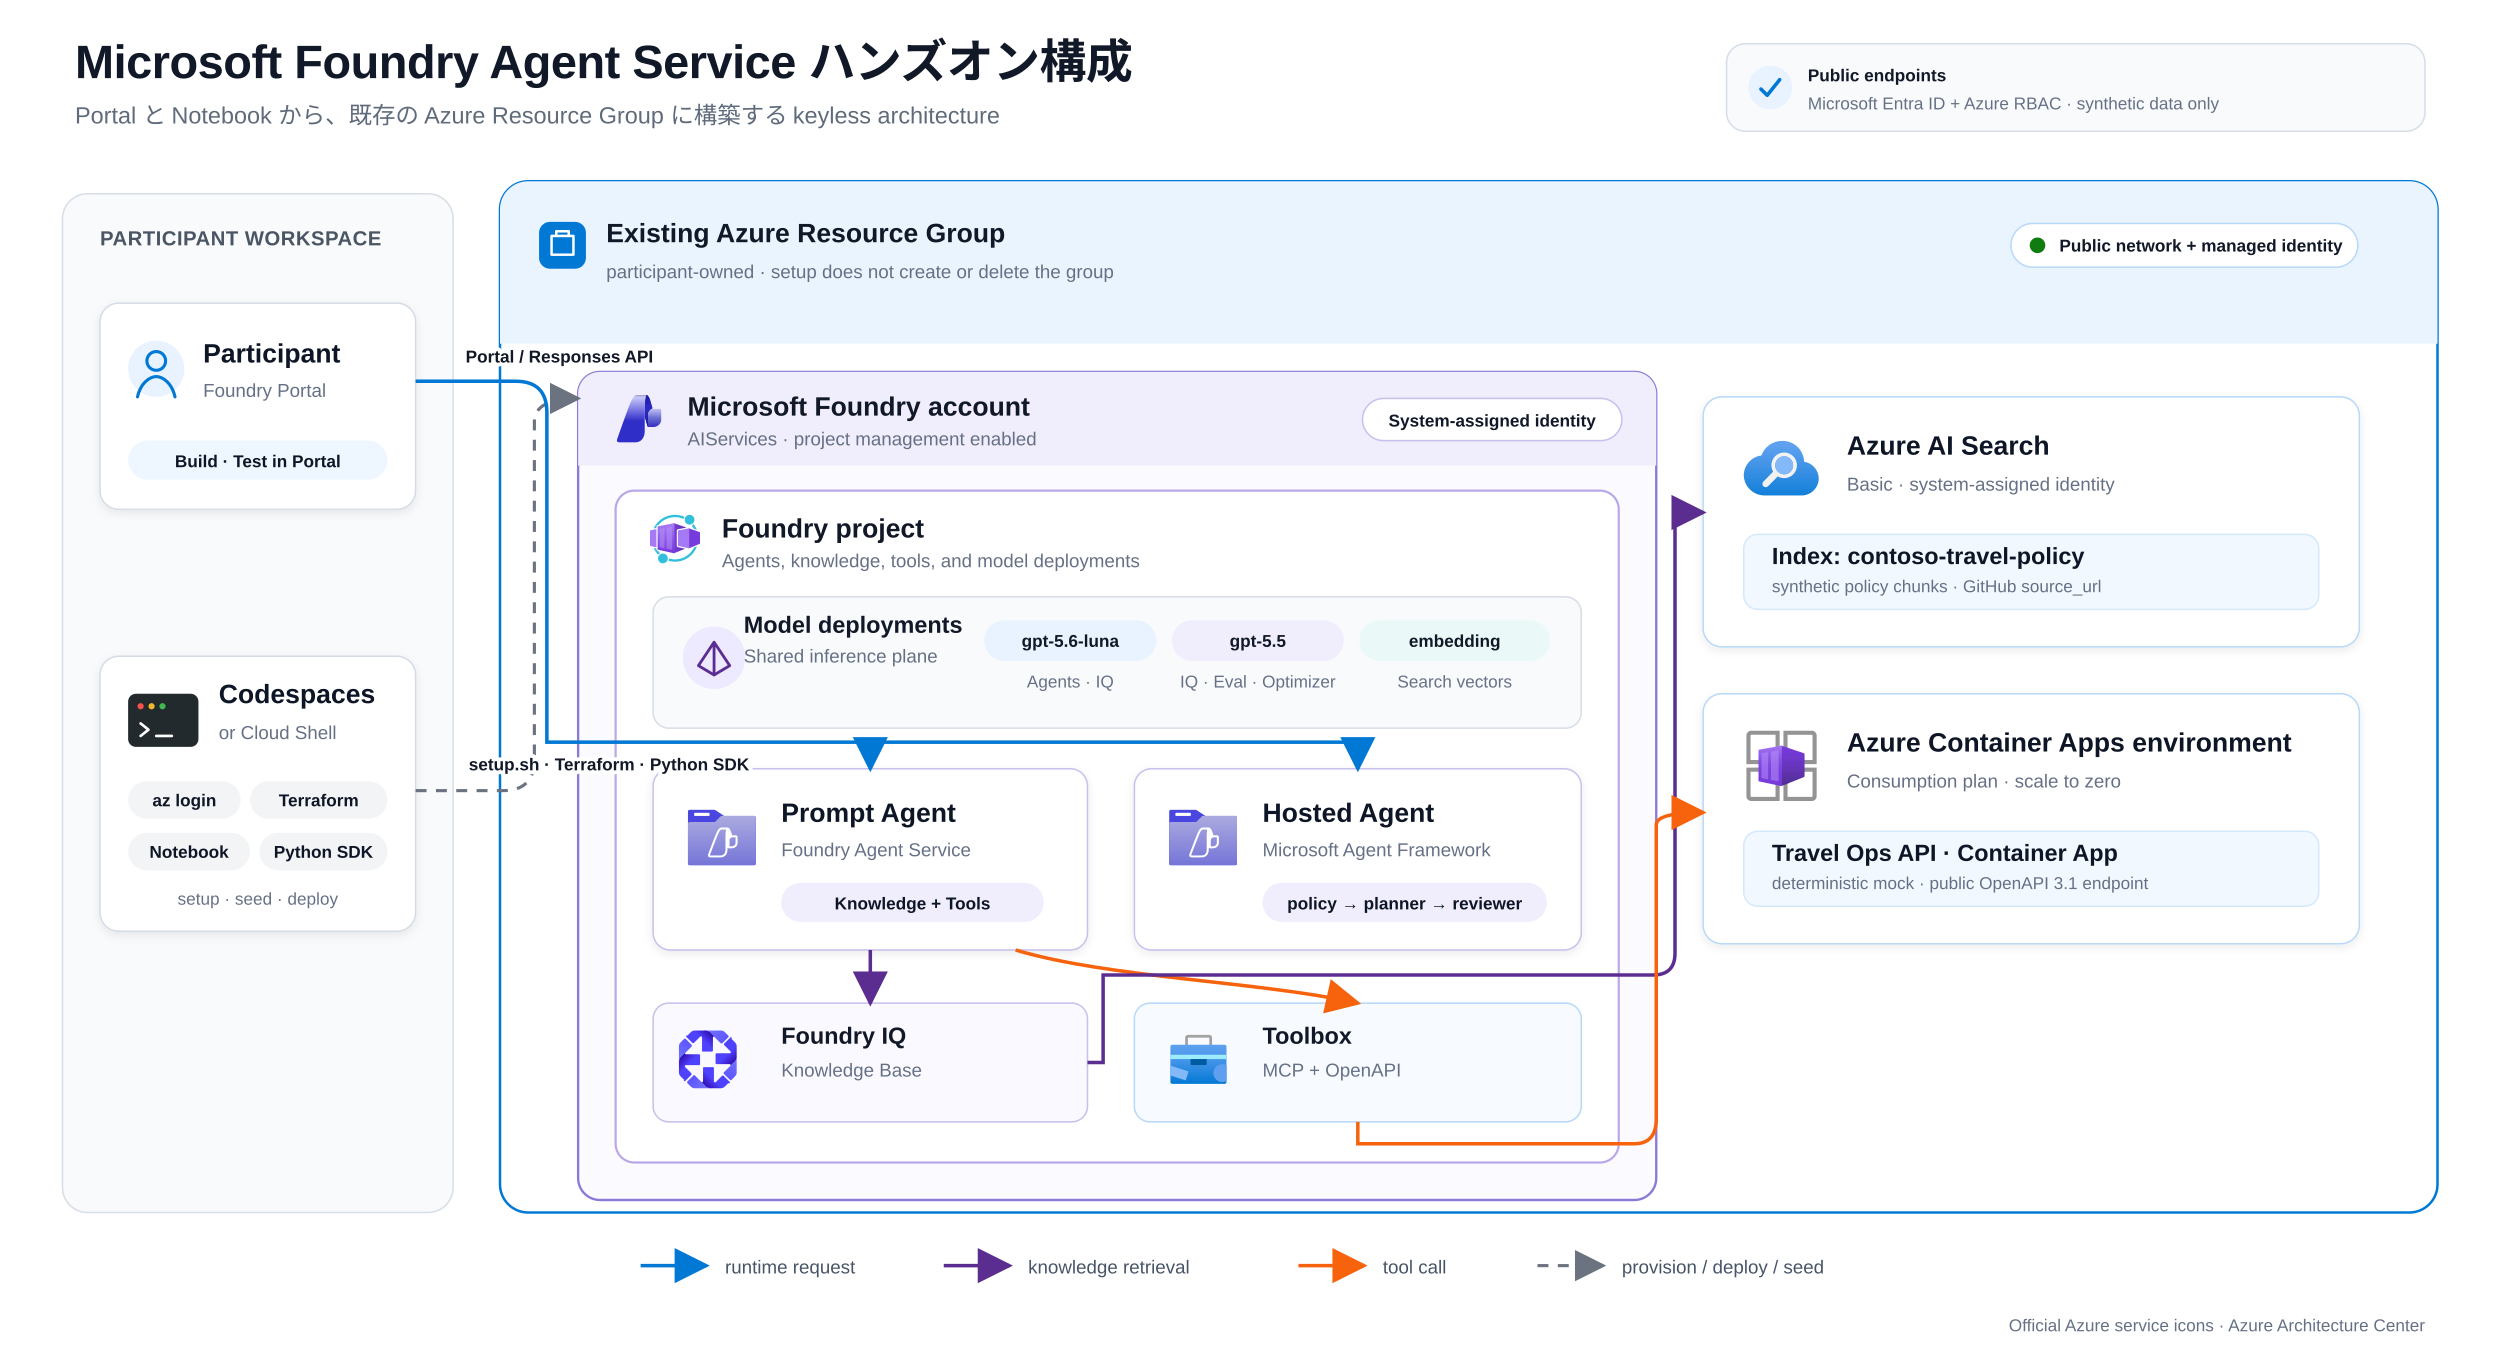
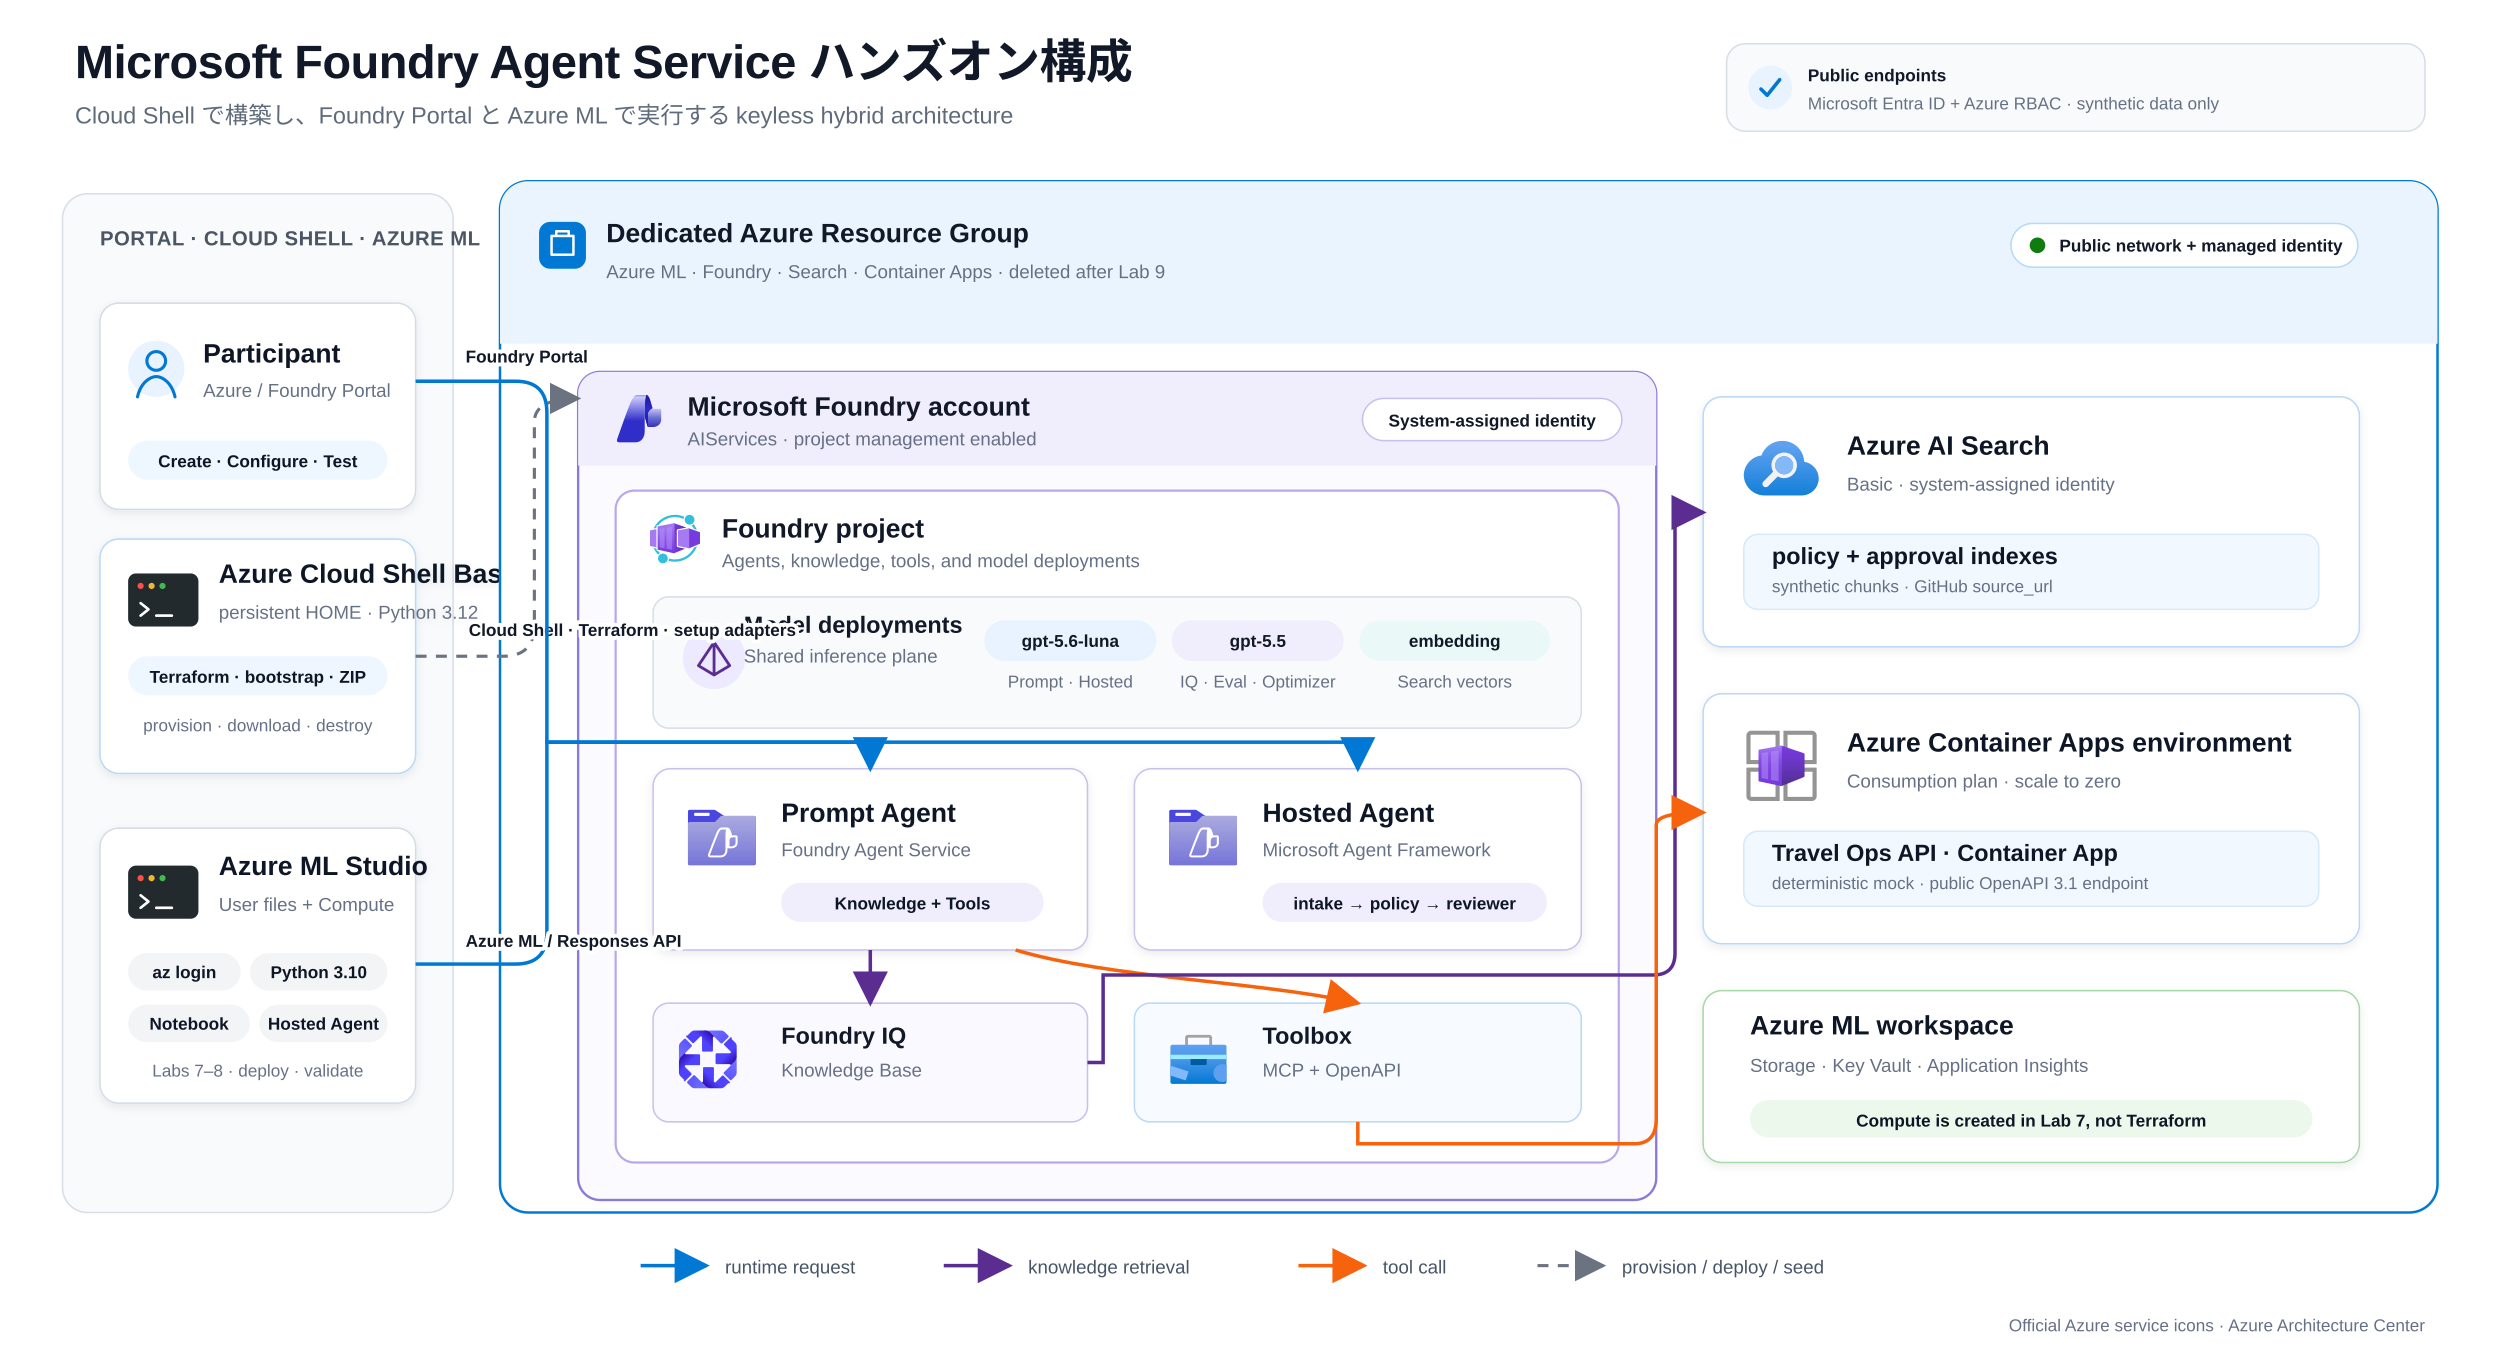
<svg xmlns="http://www.w3.org/2000/svg" width="1600" height="870" viewBox="0 0 1600 870" role="img" aria-labelledby="title desc">
  <defs>
    <marker id="arrow-runtime" markerWidth="10" markerHeight="10" refX="9" refY="5" orient="auto" markerUnits="strokeWidth">
      <path d="M0,0 L10,5 L0,10 Z" fill="#0078D4" />
    </marker>
    <marker id="arrow-retrieval" markerWidth="10" markerHeight="10" refX="9" refY="5" orient="auto" markerUnits="strokeWidth">
      <path d="M0,0 L10,5 L0,10 Z" fill="#5C2D91" />
    </marker>
    <marker id="arrow-tool" markerWidth="10" markerHeight="10" refX="9" refY="5" orient="auto" markerUnits="strokeWidth">
      <path d="M0,0 L10,5 L0,10 Z" fill="#F7630C" />
    </marker>
    <marker id="arrow-deploy" markerWidth="10" markerHeight="10" refX="9" refY="5" orient="auto" markerUnits="strokeWidth">
      <path d="M0,0 L10,5 L0,10 Z" fill="#6B7280" />
    </marker>
    <filter id="card-shadow" x="-10%" y="-10%" width="120%" height="130%">
      <feDropShadow dx="0" dy="2" stdDeviation="3" flood-color="#111827" flood-opacity="0.08" />
    </filter>
    <linearGradient id="af-1" x1="10.91" y1="13.66" x2="13.62" y2="13.66" gradientTransform="translate(0 20) scale(1 -1)" gradientUnits="userSpaceOnUse">
      <stop offset="0" stop-color="#302ec9" />
      <stop offset=".12" stop-color="#151698" />
      <stop offset=".25" stop-color="#0a0b7e" />
      <stop offset=".43" stop-color="#090c7f" />
      <stop offset=".51" stop-color="#141698" />
      <stop offset=".61" stop-color="#282ac4" />
      <stop offset=".77" stop-color="#8e8ff4" />
      <stop offset=".85" stop-color="#a7a6f7" />
      <stop offset=".91" stop-color="#cacafb" />
      <stop offset="1" stop-color="#fff" />
    </linearGradient>
    <linearGradient id="af-2" x1="12.26" y1="8.32" x2="12.26" y2="18.23" gradientTransform="translate(0 20) scale(1 -1)" gradientUnits="userSpaceOnUse">
      <stop offset=".02" stop-color="#201ba6" />
      <stop offset=".64" stop-color="#2d29c7" />
      <stop offset="1" stop-color="#201ba6" />
    </linearGradient>
    <linearGradient id="af-3" x1="14.19" y1="8.27" x2="14.19" y2="14.47" gradientTransform="translate(0 20) scale(1 -1)" gradientUnits="userSpaceOnUse">
      <stop offset="0" stop-color="#3530c3" />
      <stop offset=".5" stop-color="#6d71d1" />
      <stop offset=".97" stop-color="#c0bff5" />
      <stop offset="1" stop-color="#e3e4ff" />
    </linearGradient>
    <linearGradient id="af-4" x1="6.51" y1="3" x2="6.51" y2="19.15" gradientTransform="translate(0 20) scale(1 -1)" gradientUnits="userSpaceOnUse">
      <stop offset="0" stop-color="#302ec9" />
      <stop offset=".45" stop-color="#302ec9" />
      <stop offset=".95" stop-color="#cacafb" />
      <stop offset="1" stop-color="#7f7eaf" />
    </linearGradient>
    <symbol id="icon-foundry" viewBox="0 0 18 18">
      <path d="M11.96,11.68s.07-.1.07-.24v-3.87c0-.85.66-1.76,1.59-2.03-.06-.19-.64-2.11-.81-2.65-.17-.56-.67-1.9-1.29-1.9,0,0,0,0-.01,0h0s-.09.05-.13.13c-.32.58-.46,3.02-.46,4.84v2.26c.27.97.91,3.22.96,3.35,0,0,.05.1.09.1h0Z" fill="url(#af-1)" />
      <path d="M11.96,11.68s.07-.1.07-.24v-3.87c0-.85.66-1.76,1.59-2.03-.06-.19-.64-2.11-.81-2.65-.17-.56-.67-1.9-1.29-1.9,0,0,0,0-.01,0h0s-.09.05-.13.13c-.32.58-.46,3.02-.46,4.84v2.26c.27.97.91,3.22.96,3.35,0,0,.05.1.09.1h0Z" fill="url(#af-2)" />
      <path d="M16.01,5.46h-1.81c-1.21,0-2.17,1.09-2.17,2.11v3.87c0,.14-.04.24-.07.24s-.09-.1-.09-.1c0,0,.07.21.17.21h1.98c.62,0,2.48-.61,2.48-2.52v-3.25c0-.41-.24-.55-.49-.55Z" fill="url(#af-3)" />
      <path d="M2.34,17h5.38c2.35,0,3.2-2.03,3.2-3.81v-7.23c0-2.08.19-4.97.61-4.97h-3.23c-.77,0-1.43.82-2.18,2.48-.75,1.66-4.36,11.87-4.52,12.36-.26.79-.02,1.16.74,1.16Z" fill="url(#af-4)" />
    </symbol>
    <linearGradient id="fp-1" x1="8.798" y1="8.703" x2="14.683" y2="8.703" gradientUnits="userSpaceOnUse">
      <stop offset=".001" stop-color="#773adc" />
      <stop offset="1" stop-color="#552f99" />
    </linearGradient>
    <linearGradient id="fp-2" x1="5.764" y1="3.777" x2="5.764" y2="13.78" gradientUnits="userSpaceOnUse">
      <stop offset="0" stop-color="#a67af4" />
      <stop offset=".999" stop-color="#773adc" />
    </linearGradient>
    <symbol id="icon-project" viewBox="0 0 18 18">
      <path d="M16.932,11.578a8.448,8.448,0,0,1-7.95,5.59,8.15,8.15,0,0,1-2.33-.33,2.133,2.133,0,0,0,.18-.83c.01,0,.03.01.04.01a7.422,7.422,0,0,0,2.11.3,7.646,7.646,0,0,0,6.85-4.28l.01-.01Z" fill="#32bedd" />
      <path d="M3.582,14.068a2.025,2.025,0,0,0-.64.56,8.6,8.6,0,0,1-1.67-2.44l1.04.23v.26a.6.6,0,0,0,.47.59l.14.03a6.136,6.136,0,0,0,.62.73Z" fill="#32bedd" />
      <path d="M12.352.958a2.28,2.28,0,0,0-.27.81c-.02-.01-.05-.02-.07-.03a7.479,7.479,0,0,0-3.03-.63,7.643,7.643,0,0,0-5.9,2.8l-.29.06a.6.6,0,0,0-.48.58v.46l-1.02.19A8.454,8.454,0,0,1,8.982.268,8.6,8.6,0,0,1,12.352.958Z" fill="#32bedd" />
      <path d="M16.872,5.7l-1.09-.38a6.6,6.6,0,0,0-.72-1.16c-.02-.03-.04-.05-.05-.07a2.083,2.083,0,0,0,.72-.45A7.81,7.81,0,0,1,16.872,5.7Z" fill="#32bedd" />
      <path d="M1.1,5.668l1.21-.23v6.55l-1.23-.27-.99-.22a.111.111,0,0,1-.09-.12v-5.4a.12.12,0,0,1,.09-.12Z" fill="#a67af4" />
      <path d="M10.072,11.908l2.54.56L8.672,14.1c-.02,0-.03.01-.05.01a.154.154,0,0,1-.15-.15V3.448a.154.154,0,0,1,.15-.15.09.09,0,0,1,.05.01l4.46,1.56-3.05.57a.565.565,0,0,0-.44.54v5.4A.537.537,0,0,0,10.072,11.908Z" fill="url(#fp-1)" />
      <path d="M8.586,3.3,2.878,4.378a.177.177,0,0,0-.14.175V12.68a.177.177,0,0,0,.137.174L8.581,14.1a.176.176,0,0,0,.21-.174V3.478A.175.175,0,0,0,8.619,3.3Z" fill="url(#fp-2)" />
      <polygon points="5.948 4.921 5.948 12.483 7.934 12.814 7.934 4.564 5.948 4.921" fill="#b796f9" opacity=".5" />
      <polygon points="3.509 5.329 3.509 11.954 5.238 12.317 5.238 5.031 3.509 5.329" fill="#b796f9" opacity=".5" />
      <path d="M16,2.048a1.755,1.755,0,1,1-1.76-1.76A1.756,1.756,0,0,1,16,2.048Z" fill="#32bedd" />
      <circle cx="4.65" cy="15.973" r="1.759" fill="#32bedd" />
      <path d="M18,6.689v3.844a.222.222,0,0,1-.133.2l-.766.316-3.07,1.268-.011,0a.126.126,0,0,1-.038,0,.1.1,0,0,1-.1-.1V5.234a.1.1,0,0,1,.054-.088l0,0,.019,0a.031.031,0,0,1,.019,0,.055.055,0,0,1,.034.008l.011,0,.012,0L17.05,6.2l.8.282A.213.213,0,0,1,18,6.689Z" fill="#773adc" />
      <path d="M13.959,5.14l-3.8.715a.118.118,0,0,0-.093.117v5.409a.118.118,0,0,0,.091.116l3.8.831a.115.115,0,0,0,.137-.09.109.109,0,0,0,0-.026V5.256a.117.117,0,0,0-.115-.118A.082.082,0,0,0,13.959,5.14Z" fill="#a67af4" />
    </symbol>
    <linearGradient id="agent-1" x1="-608.13" y1="-206.36" x2="-608.13" y2="-222.59" gradientTransform="translate(617.13 -205.76) scale(1 -1)" gradientUnits="userSpaceOnUse">
      <stop offset="0" stop-color="#b6b6e1" />
      <stop offset="1" stop-color="#7372d8" />
    </linearGradient>
    <symbol id="icon-agent" viewBox="0 0 18 18">
      <path d="M17.46,3.36h-7.74c-.08,0-.16-.02-.23-.07l-2.21-1.47c-.07-.05-.15-.07-.23-.07H.54c-.11,0-.22.04-.3.12-.08.08-.12.18-.12.3v13.67c0,.05.01.11.03.16.02.05.05.1.09.14.04.04.08.07.14.09.05.02.1.03.16.03h16.91c.05,0,.11-.01.16-.03.05-.02.1-.05.14-.09.04-.04.07-.08.09-.14.02-.05.03-.11.03-.16V3.77c0-.11-.05-.21-.12-.29-.08-.08-.18-.12-.29-.12Z" fill="#4846df" />
      <path d="M5.6,2.54H1.91c-.09,0-.17.08-.17.17v.47c0,.09.08.17.17.17h3.7c.09,0,.17-.08.17-.17v-.47c0-.09-.08-.17-.17-.17Z" fill="#fff" />
      <path d="M17.46,3.34h-8.5c-.11,0-.22.04-.3.12l-1.36,1.37c-.08.08-.18.12-.3.12H.54c-.05,0-.11.01-.16.03-.05.02-.1.05-.14.09-.04.04-.07.08-.09.14-.02.05-.03.1-.03.16v10.44c0,.11.04.22.12.3.08.08.18.12.3.12h16.91c.11,0,.22-.04.3-.12.08-.08.12-.18.12-.3V3.75c0-.11-.04-.22-.12-.3-.08-.08-.18-.12-.3-.12h0Z" fill="url(#agent-1)" />
      <path d="M12.6,8.43h-.8s-.07.02-.1.02l-.04-.13c-.1-.3-.24-.73-.29-.89-.15-.46-.42-.99-.87-1.03v-.02h-1.57c-.6,0-.99.65-1.3,1.28-.37.78-2.15,5.49-2.21,5.67-.1.27-.09.48.03.64.11.16.3.24.58.24h2.62c1.26,0,1.82-1,1.82-2v-.58l.09.15h.03c.05.03.11.05.17.05h.89c.5,0,1.47-.43,1.47-1.41v-1.49c0-.31-.2-.51-.5-.51h0ZM9.93,12.22c0,.25-.06,1.48-1.29,1.48h-2.62c-.09,0-.13-.01-.15-.01h0s0-.06.03-.17c.07-.2,1.84-4.88,2.19-5.62.32-.66.59-.99.83-.99h1.16c-.07.3-.12.8-.14,1.57,0,.22,0,.39,0,.44v3.3ZM12.58,10.43c0,.72-.82.89-.95.89h-.63v-1.67c0-.08.02-.16.06-.23,0-.02.03-.04.04-.06.03-.05.07-.11.12-.16.02-.02.04-.03.06-.05.06-.05.12-.09.19-.12.02,0,.03-.02.05-.02.09-.04.19-.06.29-.06h.78v1.48Z" fill="#fff" />
    </symbol>
    <linearGradient id="iq-1" x1="9.52" y1="1882" x2="17.62" y2="1887.9" gradientTransform="translate(0 -1882.5)" gradientUnits="userSpaceOnUse">
      <stop offset="0" stop-color="#7274ff" />
      <stop offset="1" stop-color="#4f42fd" />
    </linearGradient>
    <linearGradient id="iq-2" x1="7.5" y1="1885.6" x2="10" y2="1883.1" gradientTransform="translate(0 -1882.5)" gradientUnits="userSpaceOnUse">
      <stop offset="0" stop-color="#4f42fd" />
      <stop offset="1" stop-color="#2c08ac" />
    </linearGradient>
    <linearGradient id="iq-3" x1="-.5" y1="1890.98" x2="5.4" y2="1882.88" gradientTransform="translate(0 -1882.5)" gradientUnits="userSpaceOnUse">
      <stop offset="0" stop-color="#7274ff" />
      <stop offset="1" stop-color="#4f42fd" />
    </linearGradient>
    <linearGradient id="iq-4" x1="3.11" y1="1892.99" x2=".61" y2="1890.49" gradientTransform="translate(0 -1882.5)" gradientUnits="userSpaceOnUse">
      <stop offset="0" stop-color="#4f42fd" />
      <stop offset="1" stop-color="#2c08ac" />
    </linearGradient>
    <linearGradient id="iq-5" x1="8.46" y1="1900.94" x2=".36" y2="1895.14" gradientTransform="translate(0 -1882.5)" gradientUnits="userSpaceOnUse">
      <stop offset="0" stop-color="#7274ff" />
      <stop offset="1" stop-color="#4f42fd" />
    </linearGradient>
    <linearGradient id="iq-6" x1="10.54" y1="1897.44" x2="8.04" y2="1899.94" gradientTransform="translate(0 -1882.5)" gradientUnits="userSpaceOnUse">
      <stop offset="0" stop-color="#4f42fd" />
      <stop offset="1" stop-color="#2c08ac" />
    </linearGradient>
    <linearGradient id="iq-7" x1="18.44" y1="1892.04" x2="12.64" y2="1900.14" gradientTransform="translate(0 -1882.5)" gradientUnits="userSpaceOnUse">
      <stop offset="0" stop-color="#7274ff" />
      <stop offset="1" stop-color="#4f42fd" />
    </linearGradient>
    <linearGradient id="iq-8" x1="14.95" y1="1889.95" x2="17.45" y2="1892.45" gradientTransform="translate(0 -1882.5)" gradientUnits="userSpaceOnUse">
      <stop offset="0" stop-color="#4f42fd" />
      <stop offset="1" stop-color="#2c08ac" />
    </linearGradient>
    <symbol id="icon-iq" viewBox="0 0 18 18">
      <path d="M7.85.25h5.2c.4,0,.8.2,1.1.5l1.1,1.1c.1.1.1.3,0,.4l-1.9,1.9h-.4l-1.2-1.2-1.7-1.7c-.4-.4-.8-.6-1.3-.8-.3,0-.6-.1-.9-.1h0v-.1Z" fill="url(#iq-1)" />
      <path d="M2.75,1.85l1.1-1.1c.3-.3.7-.5,1.1-.5h2.8c.4,0,.7,0,1,.1.5.1,1,.4,1.3.8l1,1c-.2-.2-.5,0-.5.2v4s-.1.3-.3.3h-2.7s-.3,0-.3-.3V2.35c0-.2,0-.3-.3-.3s0,0-.2,0l-1.1,1.1-.9.9h-.4l-1.9-1.9v-.4h.3v.1Z" fill="url(#iq-2)" />
      <path d="M.25,10.15v-5.2c0-.4.2-.8.5-1.1l1.1-1.1h.4l1.9,1.9v.4l-1.2,1.2-1.7,1.7c-.4.4-.6.8-.8,1.3,0,.3-.1.6-.1.9h-.1Z" fill="url(#iq-3)" />
      <path d="M1.85,15.25l-1.1-1.1c-.3-.3-.5-.7-.5-1.1v-2.8c0-.4,0-.7.1-1,.1-.5.4-1,.8-1.3l1-1c-.2.2,0,.5.2.5h4s.3,0,.3.3v2.7c0,.1,0,.3-.3.3H2.35c-.2,0-.3.1-.3.3v.2l1.1,1.1.9.9v.4l-1.9,1.9c-.1.1-.3.1-.4,0h0v-.3h.1Z" fill="url(#iq-4)" />
      <path d="M10.15,17.75h-5.2c-.4,0-.8-.2-1.1-.5l-1.1-1.1v-.4l1.9-1.9c0-.1.3-.1.4,0l1.2,1.2,1.7,1.7c.4.4.8.6,1.3.8.3,0,.6.1.9.1h0v.1Z" fill="url(#iq-5)" />
      <path d="M15.25,16.15l-1.1,1.1c-.3.3-.7.5-1.1.5h-2.8c-.3,0-.6,0-.9-.1-.5-.1-1-.4-1.3-.8l-1-1c.2.2.5,0,.5-.2v-4c0-.1,0-.3.3-.3h2.7c.1,0,.3.1.3.3v4c0,.2.1.3.3.3h.2l1.1-1.1.9-.9c.1-.1.3-.1.4,0l1.9,1.9c.1.1.1.3,0,.4h-.4v-.1Z" fill="url(#iq-6)" />
      <path d="M17.75,7.85v5.2c0,.4-.2.8-.5,1.1l-1.1,1.1c-.1.1-.3.1-.4,0l-1.9-1.9c-.1-.1-.1-.3,0-.4l1.2-1.2,1.7-1.7c.4-.4.6-.8.8-1.3,0-.3.1-.6.1-.9,0,0,.1,0,.1,0Z" fill="url(#iq-7)" />
      <path d="M16.15,2.75l1.1,1.1c.3.3.5.7.5,1.1v2.8c0,.3,0,.6-.1.9-.1.5-.4,1-.8,1.3l-1,1c.2-.2,0-.5-.2-.5h-4c-.1,0-.3-.1-.3-.3v-2.7s.1-.3.3-.3h4c.2,0,.3,0,.3-.3s0,0,0-.2l-1.1-1.1-.9-.9c-.1,0-.1-.3,0-.4l1.9-1.9c.1-.1.3-.1.4,0h0v.4h-.1Z" fill="url(#iq-8)" />
    </symbol>
    <linearGradient id="toolbox-1" x1="9" y1="16.431" x2="9" y2="4.559" gradientUnits="userSpaceOnUse">
      <stop offset="0" stop-color="#0078d4" />
      <stop offset=".156" stop-color="#1380da" />
      <stop offset=".528" stop-color="#3c91e5" />
      <stop offset=".822" stop-color="#559cec" />
      <stop offset="1" stop-color="#5ea0ef" />
    </linearGradient>
    <symbol id="icon-toolbox" viewBox="0 0 18 18">
      <path d="M13.135,4.659h-.85V2.422a.1.1,0,0,0-.026,0H5.845a.093.093,0,0,0-.026,0V4.659h-.85V2.379a.846.846,0,0,1,.876-.81h6.414a.846.846,0,0,1,.876.81Z" fill="#a3a3a3" />
      <rect x=".5" y="4.559" width="17" height="11.872" rx=".567" fill="url(#toolbox-1)" />
      <rect x=".5" y="7.594" width="17" height="1.311" fill="#9cebff" />
      <path d="M6.617,8.905H11.5v1.531a.281.281,0,0,1-.281.281H6.9a.281.281,0,0,1-.281-.281V8.905Z" fill="#005ba1" />
      <polygon points=".5 10.894 .5 13.889 5.144 15.378 6.015 12.662 .5 10.894" fill="#83b9f9" />
      <path d="M17.5,10.745a2.718,2.718,0,1,0,0,4.837Z" fill="#5ea0ef" />
    </symbol>
    <linearGradient id="search-1" x1="9" y1=".36" x2="9" y2="18.31" gradientUnits="userSpaceOnUse">
      <stop offset=".18" stop-color="#5ea0ef" />
      <stop offset="1" stop-color="#0078d4" />
    </linearGradient>
    <symbol id="icon-search" viewBox="0 0 18 18">
      <path d="M18,11.32a4.12,4.12,0,0,0-3.51-4,5.15,5.15,0,0,0-5.25-5,5.25,5.25,0,0,0-5,3.49A4.86,4.86,0,0,0,0,10.59a5,5,0,0,0,5.07,4.82l.44,0h8.21a.78.78,0,0,0,.22,0A4.13,4.13,0,0,0,18,11.32Z" fill="url(#search-1)" />
      <path d="M12.33,6.59a3.07,3.07,0,0,0-5.61.85,3.16,3.16,0,0,0,.33,2.27L4.71,12.08a.79.79,0,0,0,0,1.12.78.78,0,0,0,.56.23.76.76,0,0,0,.56-.23l2.33-2.36a3.14,3.14,0,0,0,.81.33,3.08,3.08,0,0,0,3.36-4.58Zm-.54,2.1A2.16,2.16,0,0,1,9.7,10.34a1.79,1.79,0,0,1-.51-.07,1.87,1.87,0,0,1-.7-.32,2.13,2.13,0,0,1-.56-.56,2.17,2.17,0,0,1-.31-1.73A2.14,2.14,0,0,1,9.7,6a2.31,2.31,0,0,1,.52.06,2.18,2.18,0,0,1,1.32,1A2.13,2.13,0,0,1,11.79,8.69Z" fill="#f2f2f2" />
      <ellipse cx="9.69" cy="8.18" rx="2.15" ry="2.16" fill="#83b9f9" />
    </symbol>
    <linearGradient id="container-1" x1="11.729" y1="4.88" x2="11.729" y2="13.099" gradientUnits="userSpaceOnUse">
      <stop offset=".001" stop-color="#773adc" />
      <stop offset=".528" stop-color="#6635bb" />
      <stop offset="1" stop-color="#552f99" />
    </linearGradient>
    <linearGradient id="container-2" x1="6.35" y1="13.914" x2="6.35" y2="4.198" gradientUnits="userSpaceOnUse">
      <stop offset=".001" stop-color="#773adc" />
      <stop offset=".307" stop-color="#793ddd" />
      <stop offset=".532" stop-color="#8046e1" />
      <stop offset=".731" stop-color="#8c56e7" />
      <stop offset=".915" stop-color="#9c6def" />
      <stop offset="1" stop-color="#a67af4" />
    </linearGradient>
    <symbol id="icon-container" viewBox="0 0 18 18">
      <path d="M8.617,8.644H.639V1.784A1.16,1.16,0,0,1,1.788.624H8.617ZM1.63,7.653h6V1.594H1.788a.158.158,0,0,0-.158.158h0Z" fill="#949494" />
      <path d="M17.5,8.644H9.523V.624h6.828A1.16,1.16,0,0,1,17.5,1.784Zm-6.987-.991h6V1.784a.157.157,0,0,0-.123-.187.2.2,0,0,0-.035,0H10.513Z" fill="#949494" />
      <path d="M8.617,17.485H1.788A1.149,1.149,0,0,1,.639,16.347V9.476H8.617ZM1.63,10.467v5.88a.158.158,0,0,0,.158.158H7.626V10.467Z" fill="#949494" />
      <path d="M16.351,17.485H9.523V9.476H17.5v6.871A1.149,1.149,0,0,1,16.351,17.485Zm-5.838-.991h5.838a.157.157,0,0,0,.158-.158V10.467h-6Z" fill="#949494" />
      <path d="M14.6,6.294a.294.294,0,0,0-.2-.278L9.044,4.205A.128.128,0,0,0,9,4.2H9a.132.132,0,0,0-.133.133v9.445A.133.133,0,0,0,9,13.911H9a.138.138,0,0,0,.049-.01l5.365-2.145a.292.292,0,0,0,.184-.272Z" fill="url(#container-1)" />
      <path d="M8.966,4.2l-5.293.966a.161.161,0,0,0-.13.158V12.63a.16.16,0,0,0,.126.157L8.962,13.91a.161.161,0,0,0,.191-.121.22.22,0,0,0,0-.036V4.358A.16.16,0,0,0,9,4.2.163.163,0,0,0,8.966,4.2Z" fill="url(#container-2)" />
      <path d="M6.52,5.656v6.8l1.842.3V5.335Zm-2.262.367v5.955l1.6.326V5.754Z" fill="#b796f9" opacity=".5" />
    </symbol>
    <style>
      text { font-family: "Segoe UI", "Noto Sans JP", Arial, sans-serif; fill: #111827; }
      .title { font-size: 30px; font-weight: 700; letter-spacing: -.3px; }
      .subtitle { font-size: 15px; fill: #5F6B7A; }
      .boundary-label { font-size: 13px; font-weight: 600; fill: #4B5563; letter-spacing: .3px; }
      .resource-title { font-size: 17px; font-weight: 650; }
      .service-title { font-size: 15px; font-weight: 650; }
      .service-subtitle { font-size: 12px; fill: #667085; }
      .caption { font-size: 11px; fill: #667085; }
      .chip { font-size: 11px; font-weight: 600; }
      .flow-label { font-size: 11px; font-weight: 600; paint-order: stroke; stroke: #fff; stroke-width: 5px; stroke-linejoin: round; }
      .legend { font-size: 12px; fill: #475467; }
      .runtime { fill: none; stroke: #0078D4; stroke-width: 2.25; marker-end: url(#arrow-runtime); }
      .retrieval { fill: none; stroke: #5C2D91; stroke-width: 2.25; marker-end: url(#arrow-retrieval); }
      .tool { fill: none; stroke: #F7630C; stroke-width: 2.25; marker-end: url(#arrow-tool); }
      .deploy { fill: none; stroke: #6B7280; stroke-width: 2; stroke-dasharray: 7 6; marker-end: url(#arrow-deploy); }
      .soft-line { fill: none; stroke: #B9A7E8; stroke-width: 1.5; }
    </style>
  </defs>
  <rect width="1600" height="900" fill="#FFFFFF" />
  <text x="48" y="50" class="title">Microsoft Foundry Agent Service ハンズオン構成</text>
-   <text x="48" y="79" class="subtitle">Portal と Notebook から、既存の Azure Resource Group に構築する keyless architecture</text>
+   <text x="48" y="79" class="subtitle">Cloud Shell で構築し、Foundry Portal と Azure ML で実行する keyless hybrid architecture</text>
  <g transform="translate(1105 28)">
    <rect width="447" height="56" rx="12" fill="#F8FAFC" stroke="#D7DEE8" />
    <circle cx="28" cy="28" r="14" fill="#E8F3FF" />
    <path d="M22 29l4 4 8-10" fill="none" stroke="#0078D4" stroke-width="2.3" stroke-linecap="round" stroke-linejoin="round" />
    <text x="52" y="24" class="chip">Public endpoints</text>
    <text x="52" y="42" class="caption">Microsoft Entra ID + Azure RBAC · synthetic data only</text>
  </g>
  <g>
    <rect x="40" y="124" width="250" height="652" rx="16" fill="#F8FAFC" stroke="#D8DEE8" />
-     <text x="64" y="157" class="boundary-label">PARTICIPANT WORKSPACE</text>
+     <text x="64" y="157" class="boundary-label">PORTAL · CLOUD SHELL · AZURE ML</text>
    <g filter="url(#card-shadow)">
      <rect x="64" y="194" width="202" height="132" rx="12" fill="#FFFFFF" stroke="#D5DCE6" />
      <circle cx="100" cy="236" r="18" fill="#E8F3FF" />
      <circle cx="100" cy="231" r="6" fill="none" stroke="#0078D4" stroke-width="2" />
      <path d="M88 254c2-9 8-13 12-13s10 4 12 13" fill="none" stroke="#0078D4" stroke-width="2" stroke-linecap="round" />
      <text x="130" y="232" class="resource-title">Participant</text>
-       <text x="130" y="254" class="service-subtitle">Foundry Portal</text>
+       <text x="130" y="254" class="service-subtitle">Azure / Foundry Portal</text>
      <rect x="82" y="282" width="166" height="25" rx="12.5" fill="#EEF6FF" />
-       <text x="165" y="299" text-anchor="middle" class="chip" fill="#005A9E">Build · Test in Portal</text>
-     </g>
-     <g filter="url(#card-shadow)">
-       <rect x="64" y="420" width="202" height="176" rx="12" fill="#FFFFFF" stroke="#D5DCE6" />
-       <rect x="82" y="444" width="45" height="34" rx="5" fill="#24292F" />
-       <circle cx="90" cy="452" r="2" fill="#F85149" />
-       <circle cx="97" cy="452" r="2" fill="#F0B72F" />
-       <circle cx="104" cy="452" r="2" fill="#3FB950" />
-       <path d="M90 463l5 4-5 4M100 471h10" fill="none" stroke="#FFFFFF" stroke-width="1.7" stroke-linecap="round" stroke-linejoin="round" />
-       <text x="140" y="450" class="resource-title">Codespaces</text>
-       <text x="140" y="473" class="service-subtitle">or Cloud Shell</text>
+       <text x="165" y="299" text-anchor="middle" class="chip" fill="#005A9E">Create · Configure · Test</text>
+     </g>
+     <g filter="url(#card-shadow)">
+       <rect x="64" y="345" width="202" height="150" rx="12" fill="#FFFFFF" stroke="#B9D9F7" />
+       <rect x="82" y="367" width="45" height="34" rx="5" fill="#24292F" />
+       <circle cx="90" cy="375" r="2" fill="#F85149" />
+       <circle cx="97" cy="375" r="2" fill="#F0B72F" />
+       <circle cx="104" cy="375" r="2" fill="#3FB950" />
+       <path d="M90 386l5 4-5 4M100 394h10" fill="none" stroke="#FFFFFF" stroke-width="1.7" stroke-linecap="round" stroke-linejoin="round" />
+       <text x="140" y="373" class="resource-title">Azure Cloud Shell Bash</text>
+       <text x="140" y="396" class="service-subtitle">persistent HOME · Python 3.12</text>
+       <rect x="82" y="420" width="166" height="25" rx="12.5" fill="#EEF6FF" />
+       <text x="165" y="437" text-anchor="middle" class="chip" fill="#005A9E">Terraform · bootstrap · ZIP</text>
+       <text x="165" y="468" text-anchor="middle" class="caption">provision · download · destroy</text>
+     </g>
+     <g filter="url(#card-shadow)">
+       <rect x="64" y="530" width="202" height="176" rx="12" fill="#FFFFFF" stroke="#D5DCE6" />
+       <rect x="82" y="554" width="45" height="34" rx="5" fill="#24292F" />
+       <circle cx="90" cy="562" r="2" fill="#F85149" />
+       <circle cx="97" cy="562" r="2" fill="#F0B72F" />
+       <circle cx="104" cy="562" r="2" fill="#3FB950" />
+       <path d="M90 573l5 4-5 4M100 581h10" fill="none" stroke="#FFFFFF" stroke-width="1.7" stroke-linecap="round" stroke-linejoin="round" />
+       <text x="140" y="560" class="resource-title">Azure ML Studio</text>
+       <text x="140" y="583" class="service-subtitle">User files + Compute</text>
      <g>
-         <rect x="82" y="500" width="72" height="24" rx="12" fill="#F3F4F6" />
-         <text x="118" y="516" text-anchor="middle" class="chip">az login</text>
-         <rect x="160" y="500" width="88" height="24" rx="12" fill="#F3F4F6" />
-         <text x="204" y="516" text-anchor="middle" class="chip">Terraform</text>
-         <rect x="82" y="533" width="78" height="24" rx="12" fill="#F3F4F6" />
-         <text x="121" y="549" text-anchor="middle" class="chip">Notebook</text>
-         <rect x="166" y="533" width="82" height="24" rx="12" fill="#F3F4F6" />
-         <text x="207" y="549" text-anchor="middle" class="chip">Python SDK</text>
+         <rect x="82" y="610" width="72" height="24" rx="12" fill="#F3F4F6" />
+         <text x="118" y="626" text-anchor="middle" class="chip">az login</text>
+         <rect x="160" y="610" width="88" height="24" rx="12" fill="#F3F4F6" />
+         <text x="204" y="626" text-anchor="middle" class="chip">Python 3.10</text>
+         <rect x="82" y="643" width="78" height="24" rx="12" fill="#F3F4F6" />
+         <text x="121" y="659" text-anchor="middle" class="chip">Notebook</text>
+         <rect x="166" y="643" width="82" height="24" rx="12" fill="#F3F4F6" />
+         <text x="207" y="659" text-anchor="middle" class="chip">Hosted Agent</text>
      </g>
-       <text x="165" y="579" text-anchor="middle" class="caption">setup · seed · deploy</text>
+       <text x="165" y="689" text-anchor="middle" class="caption">Labs 7–8 · deploy · validate</text>
    </g>
  </g>
  <rect x="320" y="116" width="1240" height="660" rx="18" fill="#FFFFFF" stroke="#0078D4" stroke-width="1.6" />
  <path d="M320 134a18 18 0 0 1 18-18h1204a18 18 0 0 1 18 18v86H320Z" fill="#EAF4FF" />
  <g transform="translate(345 142)">
    <rect width="30" height="30" rx="7" fill="#0078D4" />
    <path d="M8 9h14v12H8zM11 6h8v3h-8z" fill="none" stroke="#fff" stroke-width="1.6" stroke-linejoin="round" />
  </g>
-   <text x="388" y="155" class="resource-title">Existing Azure Resource Group</text>
-   <text x="388" y="178" class="service-subtitle">participant-owned · setup does not create or delete the group</text>
+   <text x="388" y="155" class="resource-title">Dedicated Azure Resource Group</text>
+   <text x="388" y="178" class="service-subtitle">Azure ML · Foundry · Search · Container Apps · deleted after Lab 9</text>
  <g transform="translate(1287 143)">
    <rect width="222" height="28" rx="14" fill="#FFFFFF" stroke="#B9D9F7" />
    <circle cx="17" cy="14" r="5" fill="#107C10" />
    <text x="31" y="18" class="chip">Public network + managed identity</text>
  </g>
  <g>
    <rect x="370" y="238" width="690" height="530" rx="14" fill="#FBFAFF" stroke="#8B78D7" stroke-width="1.5" />
    <path d="M370 252a14 14 0 0 1 14-14h662a14 14 0 0 1 14 14v46H370Z" fill="#F0EDFC" />
    <use href="#icon-foundry" x="392" y="251" width="34" height="34" />
    <text x="440" y="266" class="resource-title">Microsoft Foundry account</text>
    <text x="440" y="285" class="service-subtitle">AIServices · project management enabled</text>
    <rect x="872" y="255" width="166" height="27" rx="13.5" fill="#FFFFFF" stroke="#C9C1EC" />
    <text x="955" y="273" text-anchor="middle" class="chip">System-assigned identity</text>
    <rect x="394" y="314" width="642" height="430" rx="12" fill="#FFFFFF" stroke="#B9A7E8" stroke-width="1.4" />
    <use href="#icon-project" x="416" y="329" width="32" height="32" />
    <text x="462" y="344" class="resource-title">Foundry project</text>
    <text x="462" y="363" class="service-subtitle">Agents, knowledge, tools, and model deployments</text>
    <rect x="418" y="382" width="594" height="84" rx="10" fill="#F8FAFC" stroke="#D8DEE8" />
    <g transform="translate(437 401)">
      <circle cx="20" cy="20" r="20" fill="#EDE9FE" />
      <path d="M10 25l10-15 10 15-10 6zM20 10v21" fill="none" stroke="#5C2D91" stroke-width="1.8" stroke-linejoin="round" />
    </g>
    <text x="476" y="405" class="service-title">Model deployments</text>
    <text x="476" y="424" class="service-subtitle">Shared inference plane</text>
    <g transform="translate(630 397)">
      <rect width="110" height="26" rx="13" fill="#E8F3FF" />
      <text x="55" y="17" text-anchor="middle" class="chip">gpt-5.6-luna</text>
-       <text x="55" y="43" text-anchor="middle" class="caption">Agents · IQ</text>
+       <text x="55" y="43" text-anchor="middle" class="caption">Prompt · Hosted</text>
    </g>
    <g transform="translate(750 397)">
      <rect width="110" height="26" rx="13" fill="#F0EDFC" />
      <text x="55" y="17" text-anchor="middle" class="chip">gpt-5.5</text>
      <text x="55" y="43" text-anchor="middle" class="caption">IQ · Eval · Optimizer</text>
    </g>
    <g transform="translate(870 397)">
      <rect width="122" height="26" rx="13" fill="#EAF9F7" />
      <text x="61" y="17" text-anchor="middle" class="chip">embedding</text>
      <text x="61" y="43" text-anchor="middle" class="caption">Search vectors</text>
    </g>
    <g filter="url(#card-shadow)">
      <rect x="418" y="492" width="278" height="116" rx="11" fill="#FFFFFF" stroke="#C9C1EC" />
      <use href="#icon-agent" x="440" y="514" width="44" height="44" />
      <text x="500" y="526" class="resource-title">Prompt Agent</text>
      <text x="500" y="548" class="service-subtitle">Foundry Agent Service</text>
      <rect x="500" y="565" width="168" height="25" rx="12.5" fill="#F0EDFC" />
      <text x="584" y="582" text-anchor="middle" class="chip">Knowledge + Tools</text>
    </g>
    <g filter="url(#card-shadow)">
      <rect x="726" y="492" width="286" height="116" rx="11" fill="#FFFFFF" stroke="#C9C1EC" />
      <use href="#icon-agent" x="748" y="514" width="44" height="44" />
      <text x="808" y="526" class="resource-title">Hosted Agent</text>
      <text x="808" y="548" class="service-subtitle">Microsoft Agent Framework</text>
      <rect x="808" y="565" width="182" height="25" rx="12.5" fill="#F0EDFC" />
-       <text x="899" y="582" text-anchor="middle" class="chip">policy → planner → reviewer</text>
+       <text x="899" y="582" text-anchor="middle" class="chip">intake → policy → reviewer</text>
    </g>
    <g>
      <rect x="418" y="642" width="278" height="76" rx="10" fill="#FAF9FF" stroke="#C9C1EC" />
      <use href="#icon-iq" x="434" y="659" width="38" height="38" />
      <text x="500" y="668" class="service-title">Foundry IQ</text>
      <text x="500" y="689" class="service-subtitle">Knowledge Base</text>
      <rect x="726" y="642" width="286" height="76" rx="10" fill="#F7FBFF" stroke="#B9D9F7" />
      <use href="#icon-toolbox" x="748" y="659" width="38" height="38" />
      <text x="808" y="668" class="service-title">Toolbox</text>
      <text x="808" y="689" class="service-subtitle">MCP + OpenAPI</text>
    </g>
  </g>
  <g>
    <g filter="url(#card-shadow)">
      <rect x="1090" y="254" width="420" height="160" rx="12" fill="#FFFFFF" stroke="#B9D9F7" />
      <use href="#icon-search" x="1116" y="276" width="48" height="48" />
      <text x="1182" y="291" class="resource-title">Azure AI Search</text>
      <text x="1182" y="314" class="service-subtitle">Basic · system-assigned identity</text>
      <rect x="1116" y="342" width="368" height="48" rx="9" fill="#F1F8FF" stroke="#D6E9FB" />
-       <text x="1134" y="361" class="service-title">Index: contoso-travel-policy</text>
-       <text x="1134" y="379" class="caption">synthetic policy chunks · GitHub source_url</text>
+       <text x="1134" y="361" class="service-title">policy + approval indexes</text>
+       <text x="1134" y="379" class="caption">synthetic chunks · GitHub source_url</text>
    </g>
    <g filter="url(#card-shadow)">
      <rect x="1090" y="444" width="420" height="160" rx="12" fill="#FFFFFF" stroke="#B9D9F7" />
      <use href="#icon-container" x="1116" y="466" width="48" height="48" />
      <text x="1182" y="481" class="resource-title">Azure Container Apps environment</text>
      <text x="1182" y="504" class="service-subtitle">Consumption plan · scale to zero</text>
      <rect x="1116" y="532" width="368" height="48" rx="9" fill="#F1F8FF" stroke="#D6E9FB" />
      <text x="1134" y="551" class="service-title">Travel Ops API · Container App</text>
      <text x="1134" y="569" class="caption">deterministic mock · public OpenAPI 3.1 endpoint</text>
    </g>
-   </g>
-   <path d="M266 506 H322 Q342 506 342 486 V270 Q342 255 370 255" class="deploy" />
-   <text x="300" y="493" class="flow-label" fill="#6B7280">setup.sh · Terraform · Python SDK</text>
-   <path d="M266 244 H330 Q350 244 350 264 V475 H869" fill="none" stroke="#0078D4" stroke-width="2.25" />
-   <text x="298" y="232" class="flow-label" fill="#0078D4">Portal / Responses API</text>
+     <g filter="url(#card-shadow)">
+       <rect x="1090" y="634" width="420" height="110" rx="12" fill="#FFFFFF" stroke="#A7D8A7" />
+       <text x="1120" y="662" class="resource-title">Azure ML workspace</text>
+       <text x="1120" y="686" class="service-subtitle">Storage · Key Vault · Application Insights</text>
+       <rect x="1120" y="704" width="360" height="24" rx="12" fill="#ECF8EC" />
+       <text x="1300" y="721" text-anchor="middle" class="chip">Compute is created in Lab 7, not Terraform</text>
+     </g>
+   </g>
+   <path d="M266 420 H322 Q342 420 342 400 V270 Q342 255 370 255" class="deploy" />
+   <text x="300" y="407" class="flow-label" fill="#6B7280">Cloud Shell · Terraform · setup adapters</text>
+   <path d="M266 244 H330 Q350 244 350 264 V475 H557" fill="none" stroke="#0078D4" stroke-width="2.25" />
+   <text x="298" y="232" class="flow-label" fill="#0078D4">Foundry Portal</text>
+   <path d="M266 617 H330 Q350 617 350 597 V475 H869" fill="none" stroke="#0078D4" stroke-width="2.25" />
+   <text x="298" y="606" class="flow-label" fill="#0078D4">Azure ML / Responses API</text>
  <path d="M557 475 V492" class="runtime" />
  <path d="M869 475 V492" class="runtime" />
  <path d="M557 608 V642" class="retrieval" />
  <path d="M650 608 C710 626 806 628 869 642" class="tool" />
  <path d="M696 680 H706 V624 H1058 Q1072 624 1072 610 V337 Q1072 328 1090 328" class="retrieval" />
  <path d="M869 718 V732 H1046 Q1060 732 1060 716 V528 Q1060 520 1090 520" class="tool" />
  <g transform="translate(410 810)">
    <line x1="0" y1="0" x2="42" y2="0" class="runtime" />
    <text x="54" y="5" class="legend">runtime request</text>
    <line x1="194" y1="0" x2="236" y2="0" class="retrieval" />
    <text x="248" y="5" class="legend">knowledge retrieval</text>
    <line x1="421" y1="0" x2="463" y2="0" class="tool" />
    <text x="475" y="5" class="legend">tool call</text>
    <line x1="574" y1="0" x2="616" y2="0" class="deploy" />
    <text x="628" y="5" class="legend">provision / deploy / seed</text>
  </g>
  <text x="1552" y="852" text-anchor="end" class="caption">Official Azure service icons · Azure Architecture Center</text>
</svg>
